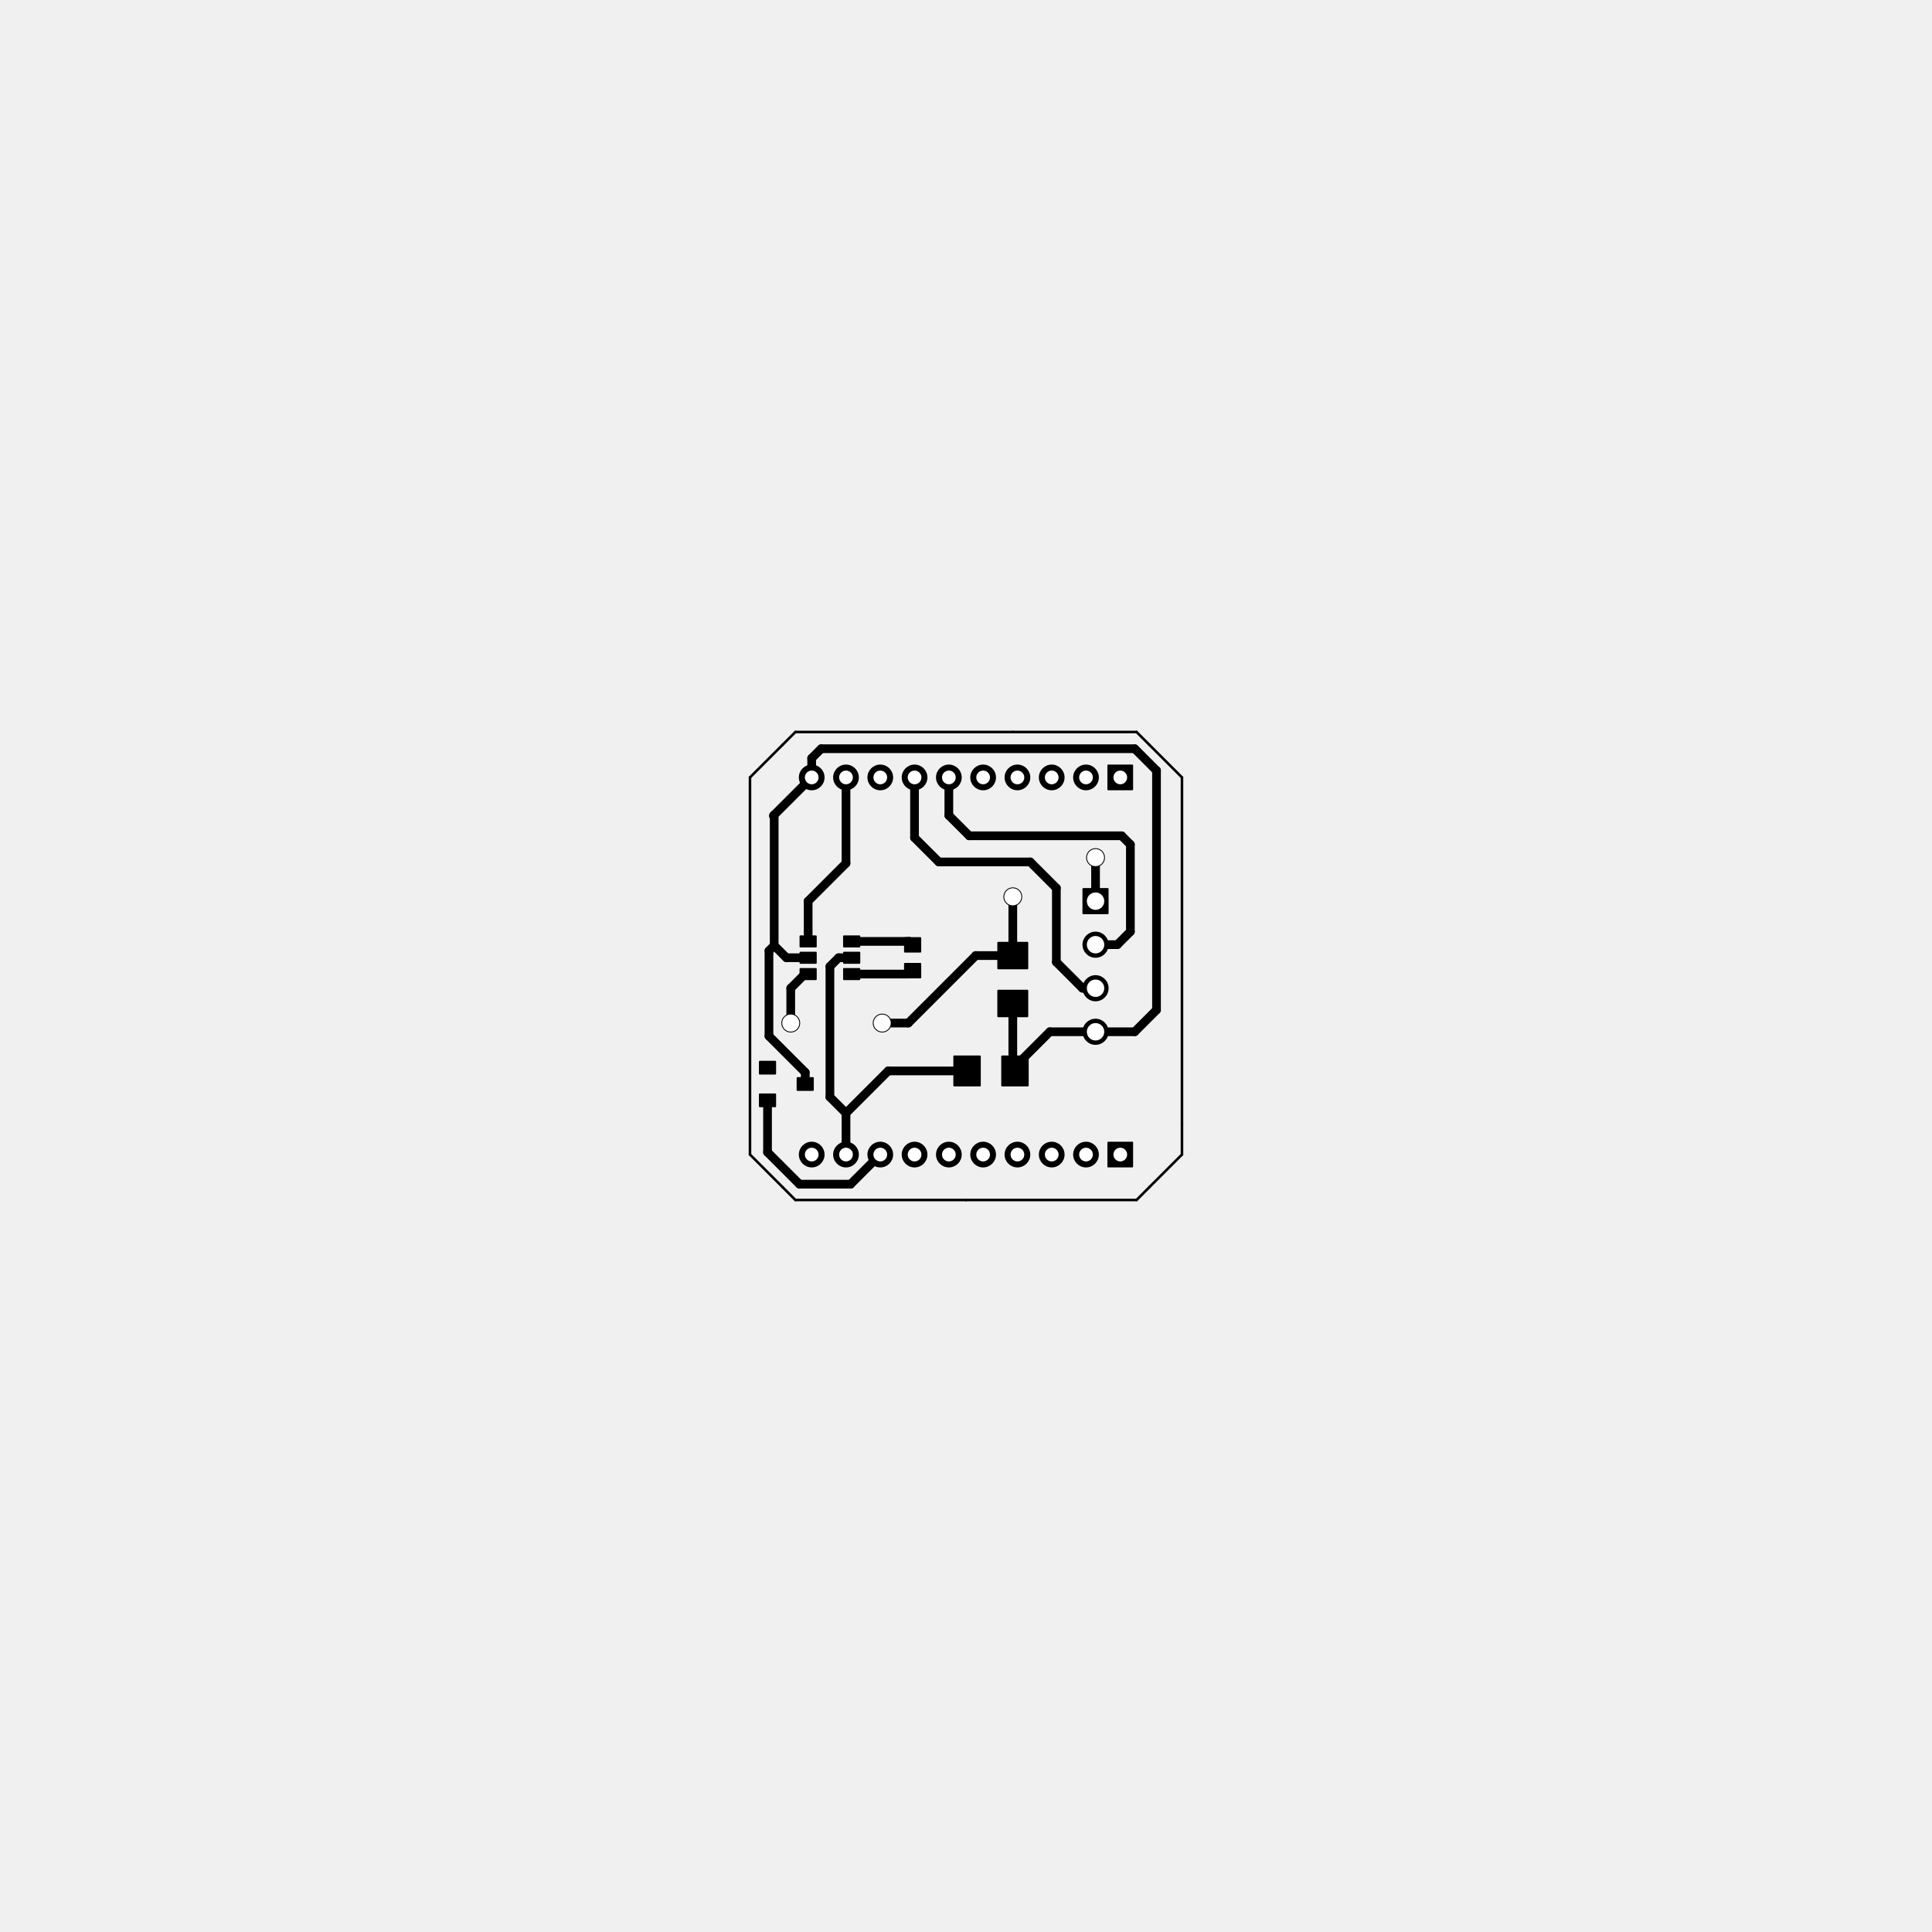
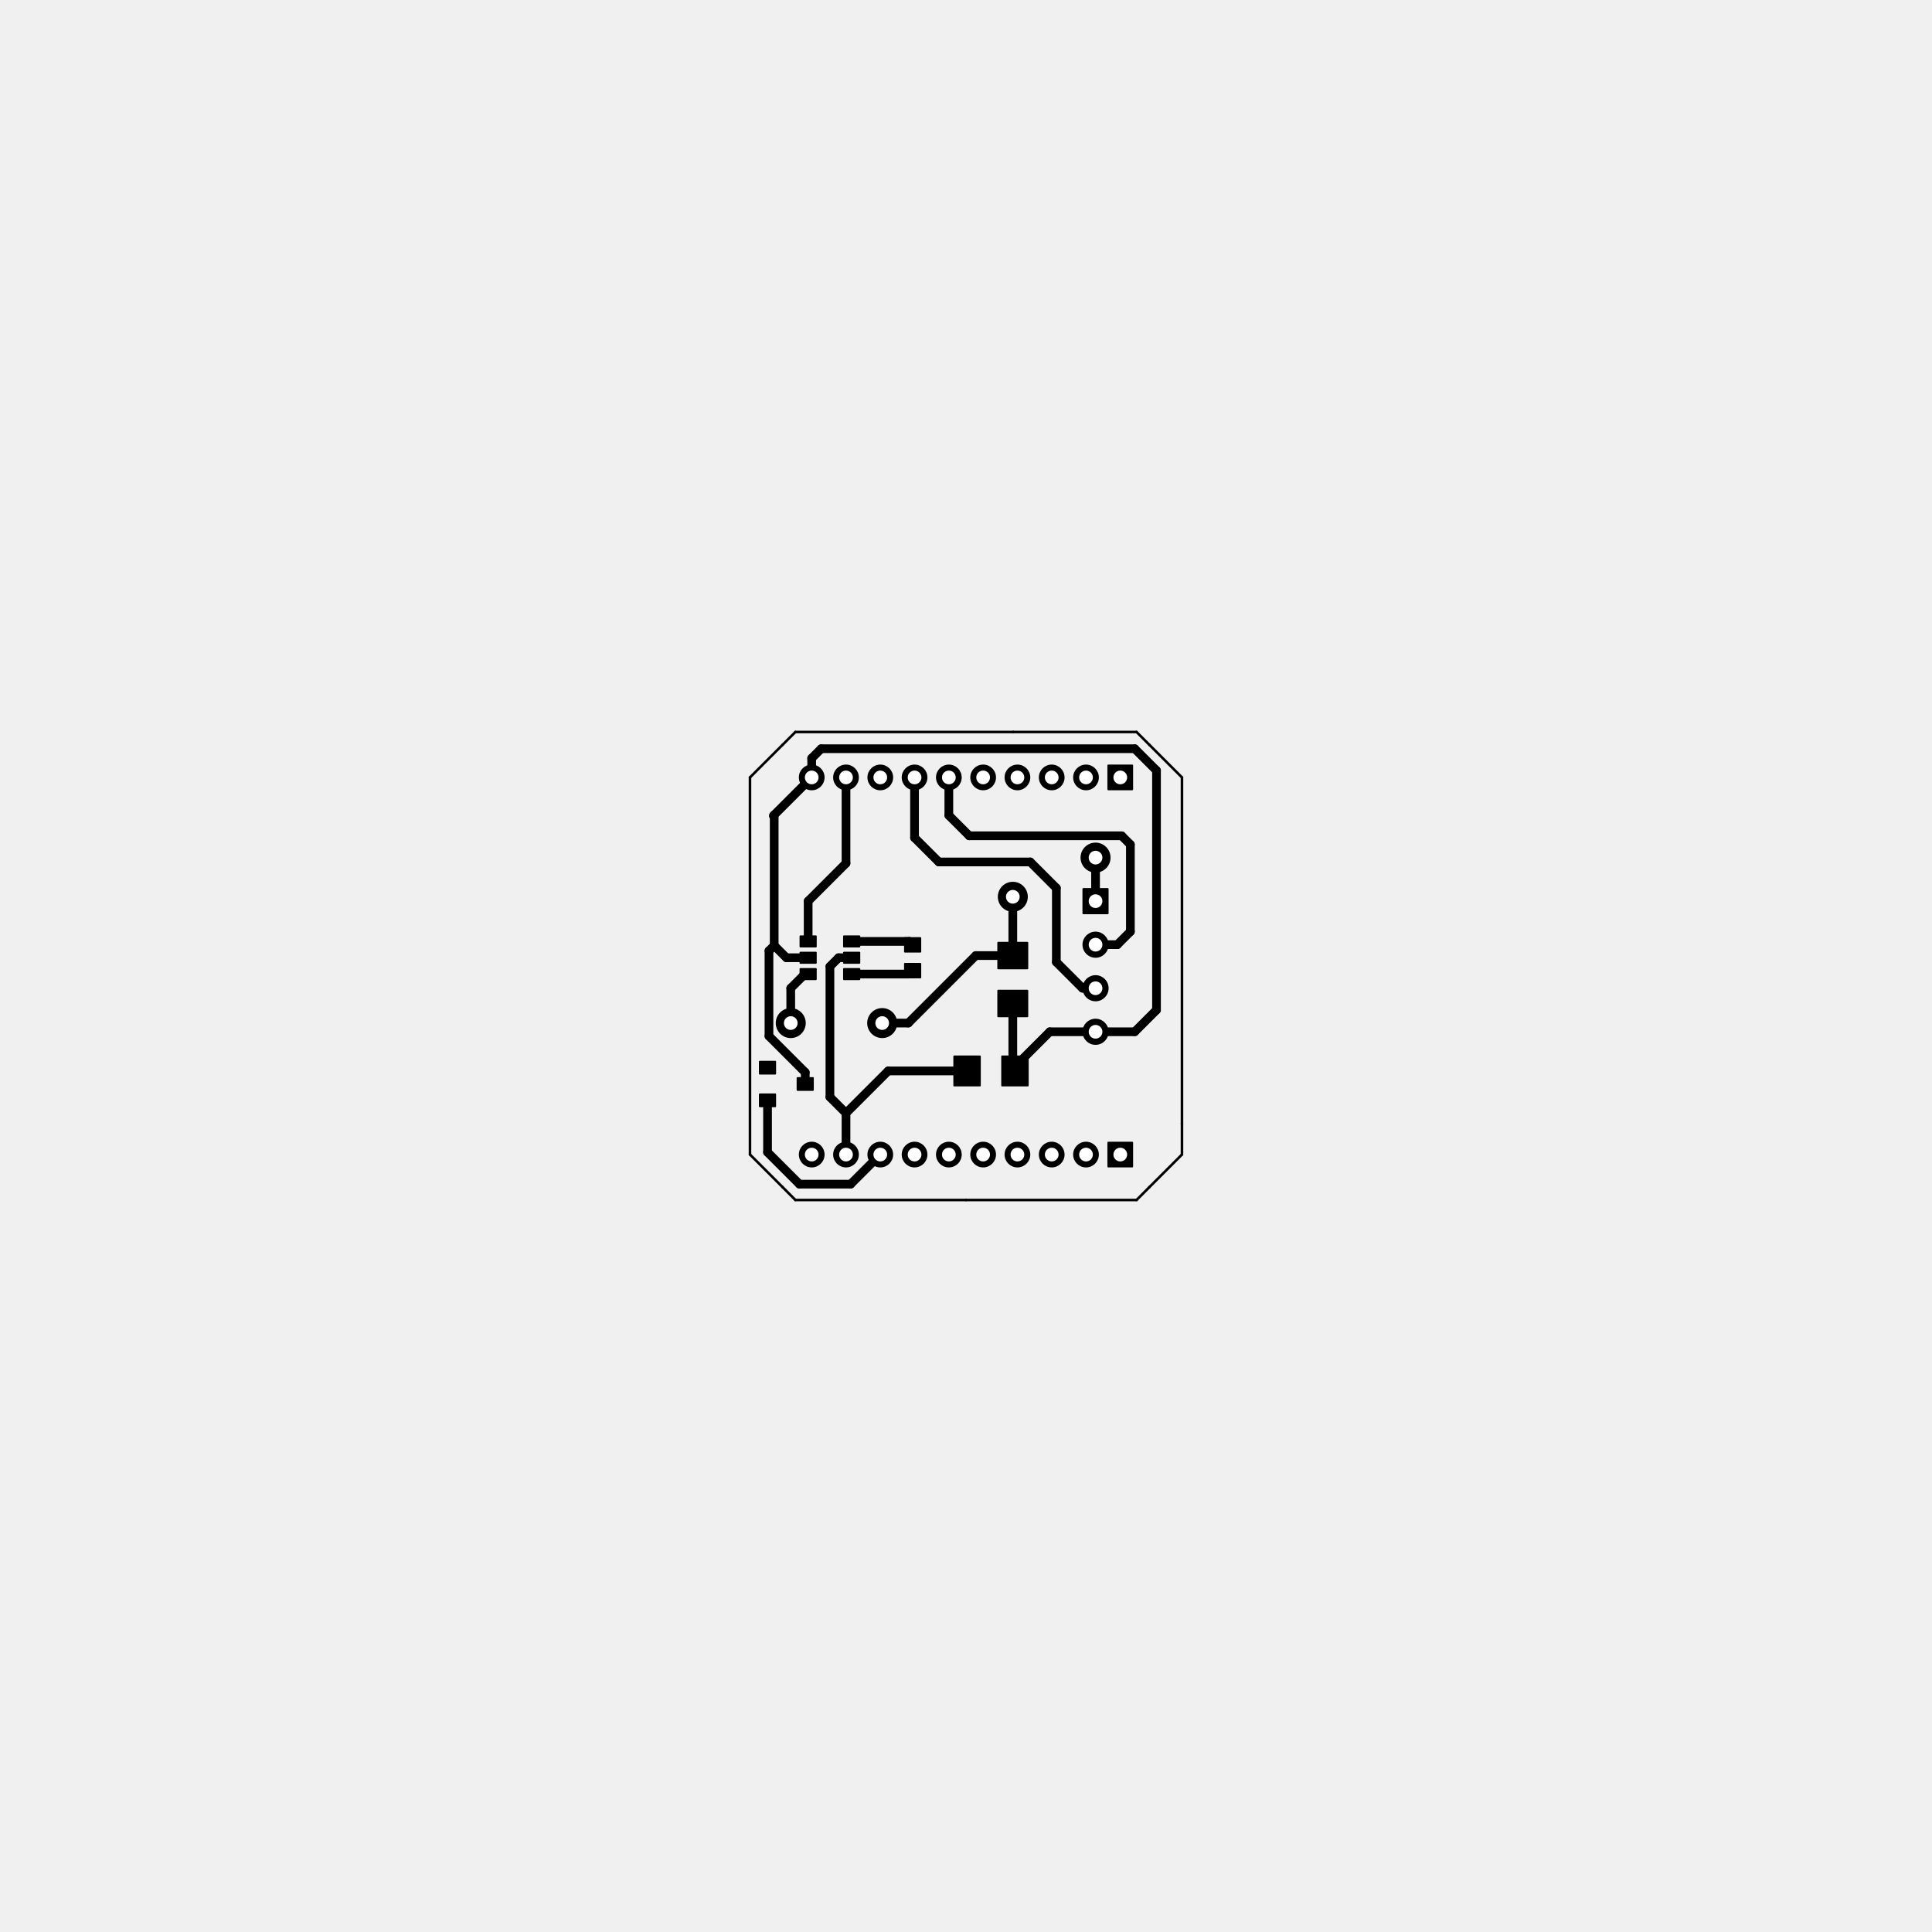
<svg xmlns="http://www.w3.org/2000/svg" version="1.1" width="11.27cm" height="11.27cm" viewBox="0 0 44370 44370 ">
  <g style="fill:#000000; fill-opacity:1;stroke:#000000; stroke-opacity:1; stroke-linecap:round; stroke-linejoin:round; " transform="translate(0 0) scale(1 1)">
</g>
  <g style="fill:#000000; fill-opacity:0.0;  stroke:#000000; stroke-width:59.055; stroke-opacity:1;  stroke-linecap:round; stroke-linejoin:round;">
    <path d="M27145 26515 L27145 25807 " />
    <path d="M26397 27263 L27145 26515 " />
    <path d="M27145 17854 L27145 25807 " />
    <path d="M26397 17106 L27145 17854 " />
    <path d="M17224 26515 L17224 17854 " />
    <path d="M17972 27263 L17224 26515 " />
    <path d="M17972 17106 L17224 17854 " />
    <path d="M18267 27559 L17972 27263 " />
    <path d="M22185 27559 L18267 27559 " />
    <path d="M26102 27559 L26397 27263 " />
    <path d="M22185 27559 L26102 27559 " />
    <path d="M18267 16811 L17972 17106 " />
    <path d="M26102 16811 L26397 17106 " />
    <path d="M23267 16811 L26102 16811 " />
    <path d="M23267 16811 L18267 16811 " />
  </g>
  <g style="fill:#000000; fill-opacity:0.0;  stroke:#000000; stroke-width:39.37; stroke-opacity:1;  stroke-linecap:round; stroke-linejoin:round;">
</g>
  <g style="fill:#000000; fill-opacity:1.0;  stroke:#000000; stroke-width:39.37; stroke-opacity:1;  stroke-linecap:round; stroke-linejoin:round;">
    <circle cx="18641.7" cy="26515.7" r="275.591" />
    <circle cx="24940.9" cy="26515.7" r="275.591" />
    <polyline style="fill-rule:evenodd;" points="26003,26240 26003,26791 25452,26791 25452,26240 26003,26240 " />
    <circle cx="20216.5" cy="26515.7" r="275.591" />
    <circle cx="19429.1" cy="26515.7" r="275.591" />
    <circle cx="24153.5" cy="26515.7" r="275.591" />
    <circle cx="23366.1" cy="26515.7" r="275.591" />
    <circle cx="21003.9" cy="26515.7" r="275.591" />
    <circle cx="21791.3" cy="26515.7" r="275.591" />
    <circle cx="22578.7" cy="26515.7" r="275.591" />
    <polyline style="fill-rule:evenodd;" points="19737,22489 19382,22489 19382,22252 19737,22252 19737,22489 " />
    <polyline style="fill-rule:evenodd;" points="19737,22114 19382,22114 19382,21877 19737,21877 19737,22114 " />
    <polyline style="fill-rule:evenodd;" points="19737,21739 19382,21739 19382,21502 19737,21502 19737,21739 " />
    <polyline style="fill-rule:evenodd;" points="18737,21739 18382,21739 18382,21502 18737,21502 18737,21739 " />
    <polyline style="fill-rule:evenodd;" points="18737,22114 18382,22114 18382,21877 18737,21877 18737,22114 " />
    <polyline style="fill-rule:evenodd;" points="18737,22489 18382,22489 18382,22252 18737,22252 18737,22489 " />
    <polyline style="fill-rule:evenodd;" points="18670,25033 18315,25033 18315,24757 18670,24757 18670,25033 " />
    <polyline style="fill-rule:evenodd;" points="17804,24658 17449,24658 17449,24382 17804,24382 17804,24658 " />
    <polyline style="fill-rule:evenodd;" points="17804,25408 17449,25408 17449,25132 17804,25132 17804,25408 " />
-     <polyline style="fill-rule:evenodd;" points="24879,20415 25440,20415 25440,20976 24879,20976 24879,20415 " />
-     <circle cx="25160.2" cy="21695.7" r="280.315" />
-     <circle cx="25160.2" cy="22695.7" r="280.315" />
-     <circle cx="25160.2" cy="23695.7" r="280.315" />
    <polyline style="fill-rule:evenodd;" points="22924,22750 23595,22750 23595,23341 22924,23341 22924,22750 " />
    <polyline style="fill-rule:evenodd;" points="22924,21650 23595,21650 23595,22241 22924,22241 22924,21650 " />
    <polyline style="fill-rule:evenodd;" points="23014,24931 23014,24260 23605,24260 23605,24931 23014,24931 " />
    <polyline style="fill-rule:evenodd;" points="21914,24931 21914,24260 22505,24260 22505,24931 21914,24931 " />
    <polyline style="fill-rule:evenodd;" points="21137,21857 20782,21857 20782,21542 21137,21542 21137,21857 " />
    <polyline style="fill-rule:evenodd;" points="21137,22449 20782,22449 20782,22134 21137,22134 21137,22449 " />
    <circle cx="18641.7" cy="17854.3" r="275.591" />
    <circle cx="24940.9" cy="17854.3" r="275.591" />
    <polyline style="fill-rule:evenodd;" points="26003,17578 26003,18129 25452,18129 25452,17578 26003,17578 " />
    <circle cx="20216.5" cy="17854.3" r="275.591" />
    <circle cx="19429.1" cy="17854.3" r="275.591" />
    <circle cx="24153.5" cy="17854.3" r="275.591" />
    <circle cx="23366.1" cy="17854.3" r="275.591" />
    <circle cx="21003.9" cy="17854.3" r="275.591" />
    <circle cx="21791.3" cy="17854.3" r="275.591" />
    <circle cx="22578.7" cy="17854.3" r="275.591" />
-     <circle cx="23260.2" cy="20595.7" r="196.85" />
-     <circle cx="25160.2" cy="19695.7" r="196.85" />
-     <circle cx="18160.2" cy="23495.7" r="196.85" />
-     <circle cx="20260.2" cy="23495.7" r="196.85" />
+     <polyline style="fill-rule:evenodd;" points="24879,20415 25440,20415 25440,20976 24879,20976 24879,20415 " />
+     <circle cx="25160.2" cy="21695.7" r="280.315" />
+     <circle cx="25160.2" cy="22695.7" r="280.315" />
+     <circle cx="25160.2" cy="23695.7" r="280.315" />
+     <circle cx="23260.2" cy="20595.7" r="324.803" />
+     <circle cx="25160.2" cy="19695.7" r="324.803" />
+     <circle cx="18160.2" cy="23495.7" r="324.803" />
+     <circle cx="20260.2" cy="23495.7" r="324.803" />
  </g>
  <g style="fill:#000000; fill-opacity:1.0;  stroke:#000000; stroke-width:200; stroke-opacity:1;  stroke-linecap:round; stroke-linejoin:round;">
    <path d="M25160 21695 L25660 21695 " />
    <path d="M21791 18726 L21791 17854 " />
    <path d="M22260 19195 L21791 18726 " />
    <path d="M25760 19195 L22260 19195 " />
    <path d="M25960 19395 L25760 19195 " />
    <path d="M25960 21395 L25960 19395 " />
    <path d="M25660 21695 L25960 21395 " />
    <path d="M25160 22695 L24860 22695 " />
    <path d="M21003 19239 L21003 17854 " />
    <path d="M21560 19795 L21003 19239 " />
    <path d="M23660 19795 L21560 19795 " />
    <path d="M24260 20395 L23660 19795 " />
    <path d="M24260 22095 L24260 20395 " />
    <path d="M24860 22695 L24260 22095 " />
    <path d="M19429 17854 L19429 19826 " />
    <path d="M18560 20695 L18560 21620 " />
    <path d="M19429 19826 L18560 20695 " />
    <path d="M17627 25270 L17627 26462 " />
    <path d="M19536 27195 L20216 26515 " />
    <path d="M18360 27195 L19536 27195 " />
    <path d="M17627 26462 L18360 27195 " />
    <path d="M22210 24595 L20398 24595 " />
    <path d="M20398 24595 L19429 25564 " />
    <path d="M19560 21995 L19260 21995 " />
    <path d="M19429 25564 L19429 26515 " />
    <path d="M19060 25195 L19429 25564 " />
    <path d="M19060 22195 L19060 25195 " />
    <path d="M19260 21995 L19060 22195 " />
    <path d="M18493 24895 L18493 24628 " />
    <path d="M17660 21835 L17780 21715 " />
    <path d="M17660 23795 L17660 21835 " />
    <path d="M18493 24628 L17660 23795 " />
    <path d="M18641 17854 L18641 17414 " />
    <path d="M26060 23695 L25160 23695 " />
    <path d="M26560 23195 L26060 23695 " />
    <path d="M26560 17695 L26560 23195 " />
    <path d="M26060 17195 L26560 17695 " />
    <path d="M18860 17195 L26060 17195 " />
    <path d="M18641 17414 L18860 17195 " />
    <path d="M17780 18715 L17780 21715 " />
    <path d="M18060 21995 L18560 21995 " />
    <path d="M17780 21715 L18060 21995 " />
    <path d="M23260 23045 L23260 24545 " />
    <path d="M23260 24545 L24110 23695 " />
    <path d="M24110 23695 L25160 23695 " />
    <path d="M17760 18735 L17780 18715 " />
    <path d="M17780 18715 L18641 17854 " />
    <path d="M19560 22370 L20881 22370 " />
    <path d="M20881 22370 L20960 22291 " />
    <path d="M25160 20695 L25160 19695 " />
    <path d="M23260 20595 L23260 21945 " />
    <path d="M20260 23495 L20860 23495 " />
    <path d="M18160 22695 L18160 23495 " />
    <path d="M18485 22370 L18160 22695 " />
    <path d="M18560 22370 L18485 22370 " />
    <path d="M22410 21945 L23260 21945 " />
    <path d="M20860 23495 L22410 21945 " />
    <path d="M19560 21620 L20881 21620 " />
    <path d="M20881 21620 L20960 21699 " />
  </g>
  <g style="fill:#FFFFFF; fill-opacity:1.0;  stroke:#FFFFFF; stroke-width:39.37; stroke-opacity:1;  stroke-linecap:round; stroke-linejoin:round;">
-     <circle cx="23260.2" cy="20595.7" r="177.165" />
-     <circle cx="25160.2" cy="19695.7" r="177.165" />
-     <circle cx="18160.2" cy="23495.7" r="177.165" />
-     <circle cx="20260.2" cy="23495.7" r="177.165" />
+     <circle cx="23260.2" cy="20595.7" r="137.795" />
+     <circle cx="25160.2" cy="19695.7" r="137.795" />
+     <circle cx="18160.2" cy="23495.7" r="137.795" />
+     <circle cx="20260.2" cy="23495.7" r="137.795" />
    <circle cx="18641.7" cy="26515.7" r="137.795" />
    <circle cx="24940.9" cy="26515.7" r="137.795" />
    <circle cx="25728.3" cy="26515.7" r="137.795" />
    <circle cx="20216.5" cy="26515.7" r="137.795" />
    <circle cx="19429.1" cy="26515.7" r="137.795" />
    <circle cx="24153.5" cy="26515.7" r="137.795" />
    <circle cx="23366.1" cy="26515.7" r="137.795" />
    <circle cx="21003.9" cy="26515.7" r="137.795" />
    <circle cx="21791.3" cy="26515.7" r="137.795" />
    <circle cx="22578.7" cy="26515.7" r="137.795" />
-     <circle cx="25160.2" cy="20695.7" r="180.315" />
-     <circle cx="25160.2" cy="21695.7" r="180.315" />
-     <circle cx="25160.2" cy="22695.7" r="180.315" />
-     <circle cx="25160.2" cy="23695.7" r="180.315" />
    <circle cx="18641.7" cy="17854.3" r="137.795" />
    <circle cx="24940.9" cy="17854.3" r="137.795" />
    <circle cx="25728.3" cy="17854.3" r="137.795" />
    <circle cx="20216.5" cy="17854.3" r="137.795" />
    <circle cx="19429.1" cy="17854.3" r="137.795" />
    <circle cx="24153.5" cy="17854.3" r="137.795" />
    <circle cx="23366.1" cy="17854.3" r="137.795" />
    <circle cx="21003.9" cy="17854.3" r="137.795" />
    <circle cx="21791.3" cy="17854.3" r="137.795" />
    <circle cx="22578.7" cy="17854.3" r="137.795" />
+     <circle cx="25160.2" cy="20695.7" r="137.795" />
+     <circle cx="25160.2" cy="21695.7" r="137.795" />
+     <circle cx="25160.2" cy="22695.7" r="137.795" />
+     <circle cx="25160.2" cy="23695.7" r="137.795" />
  </g>
</svg>
